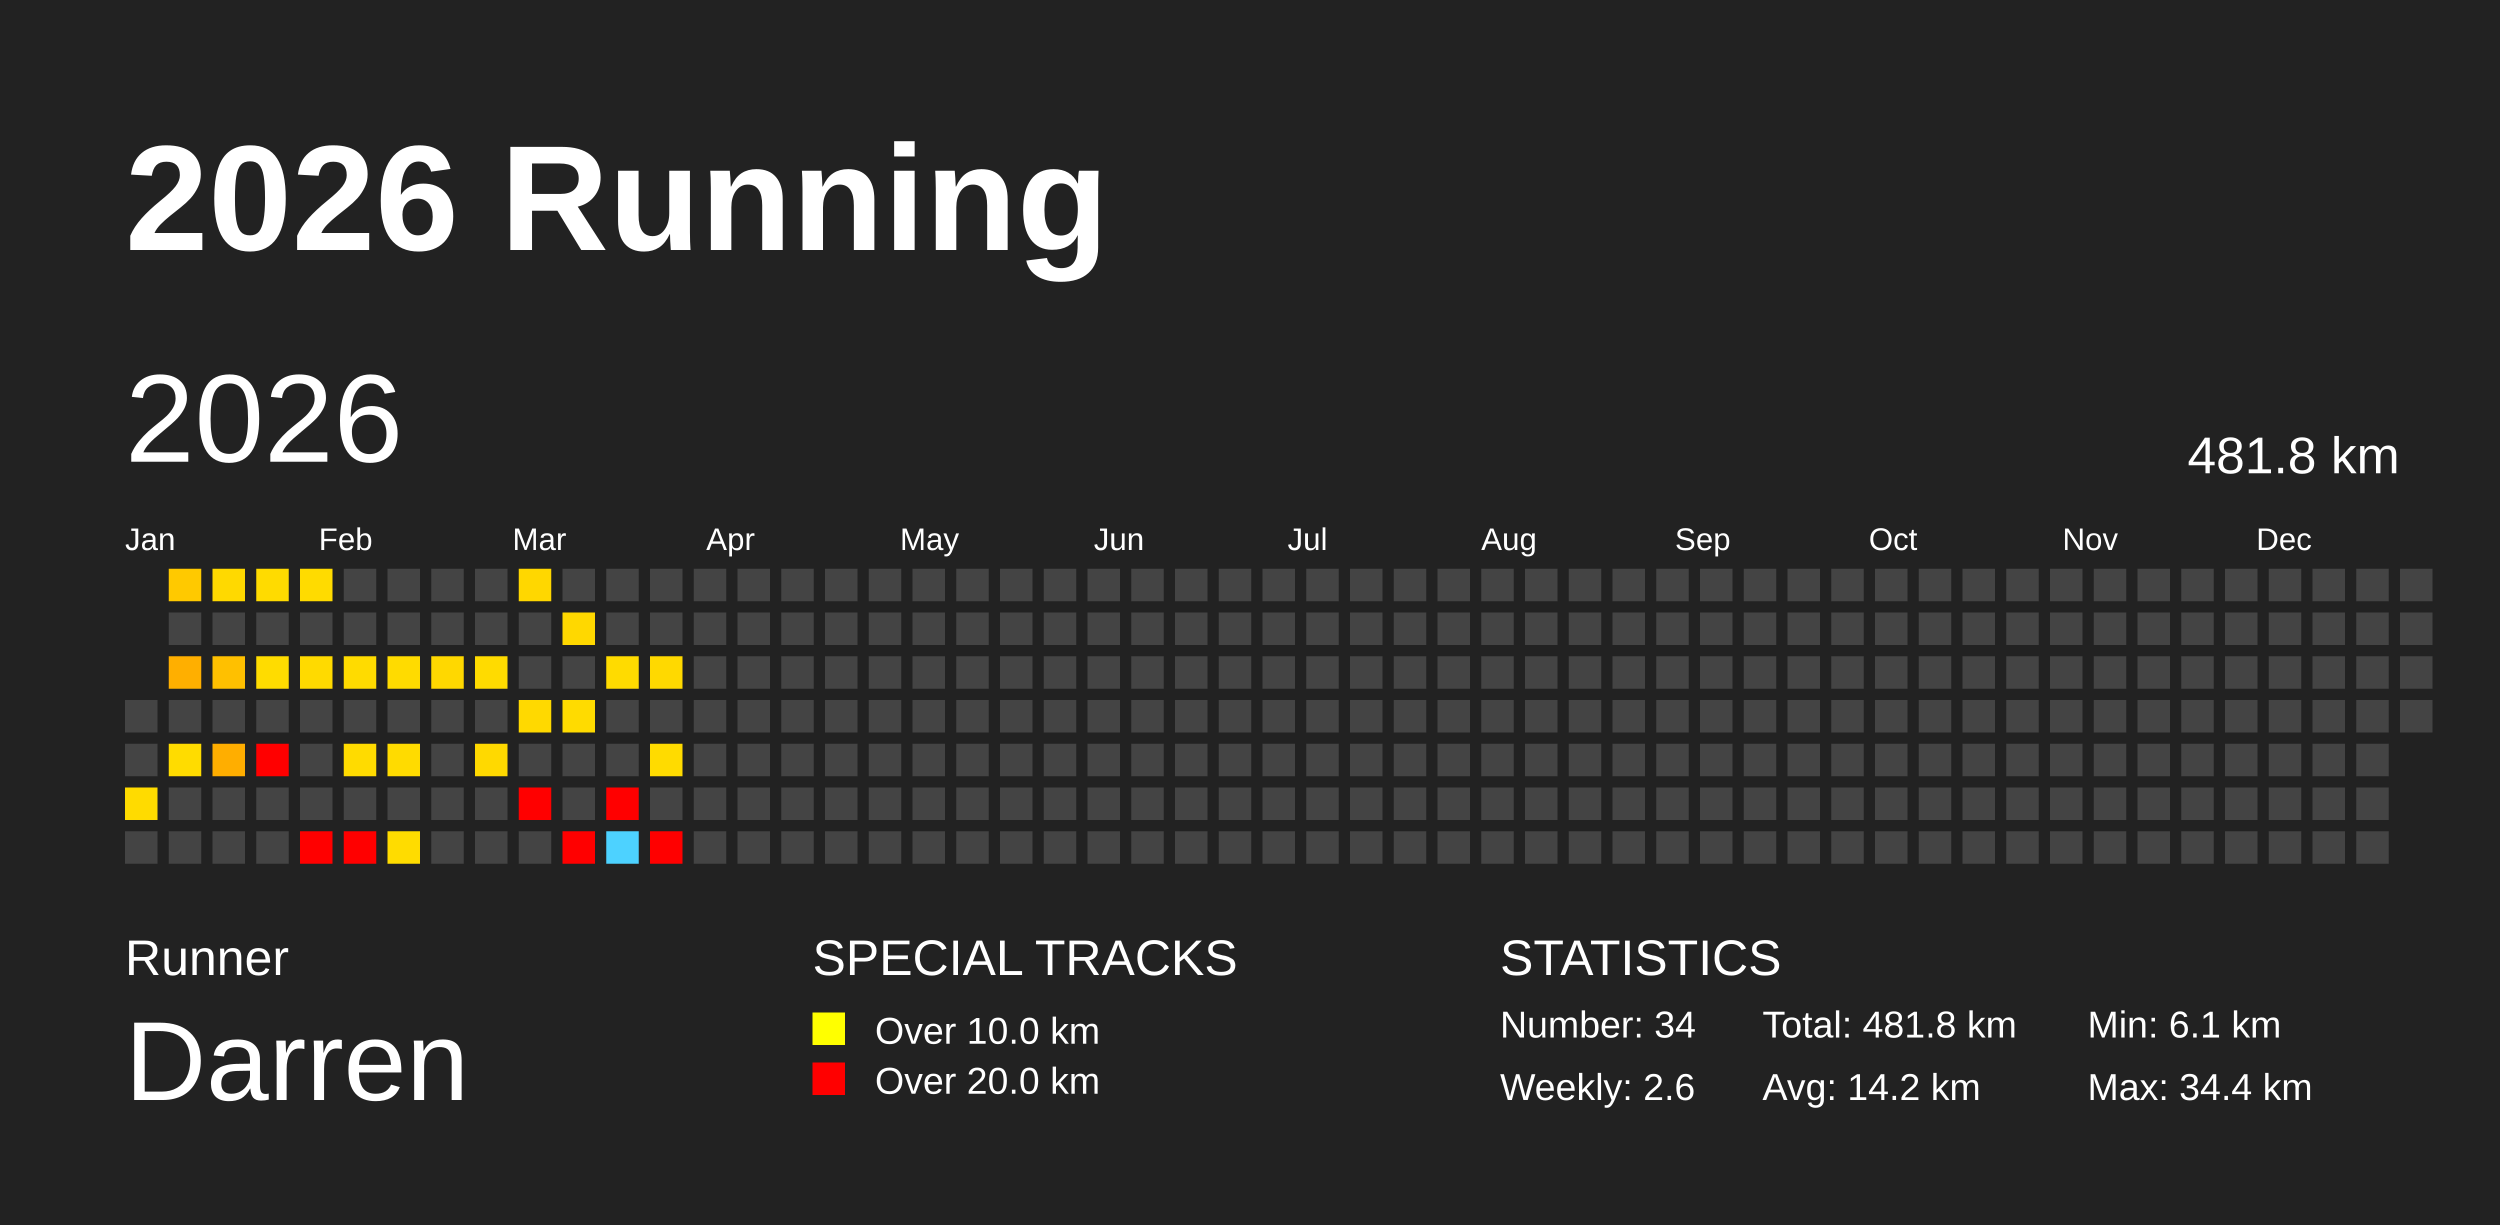
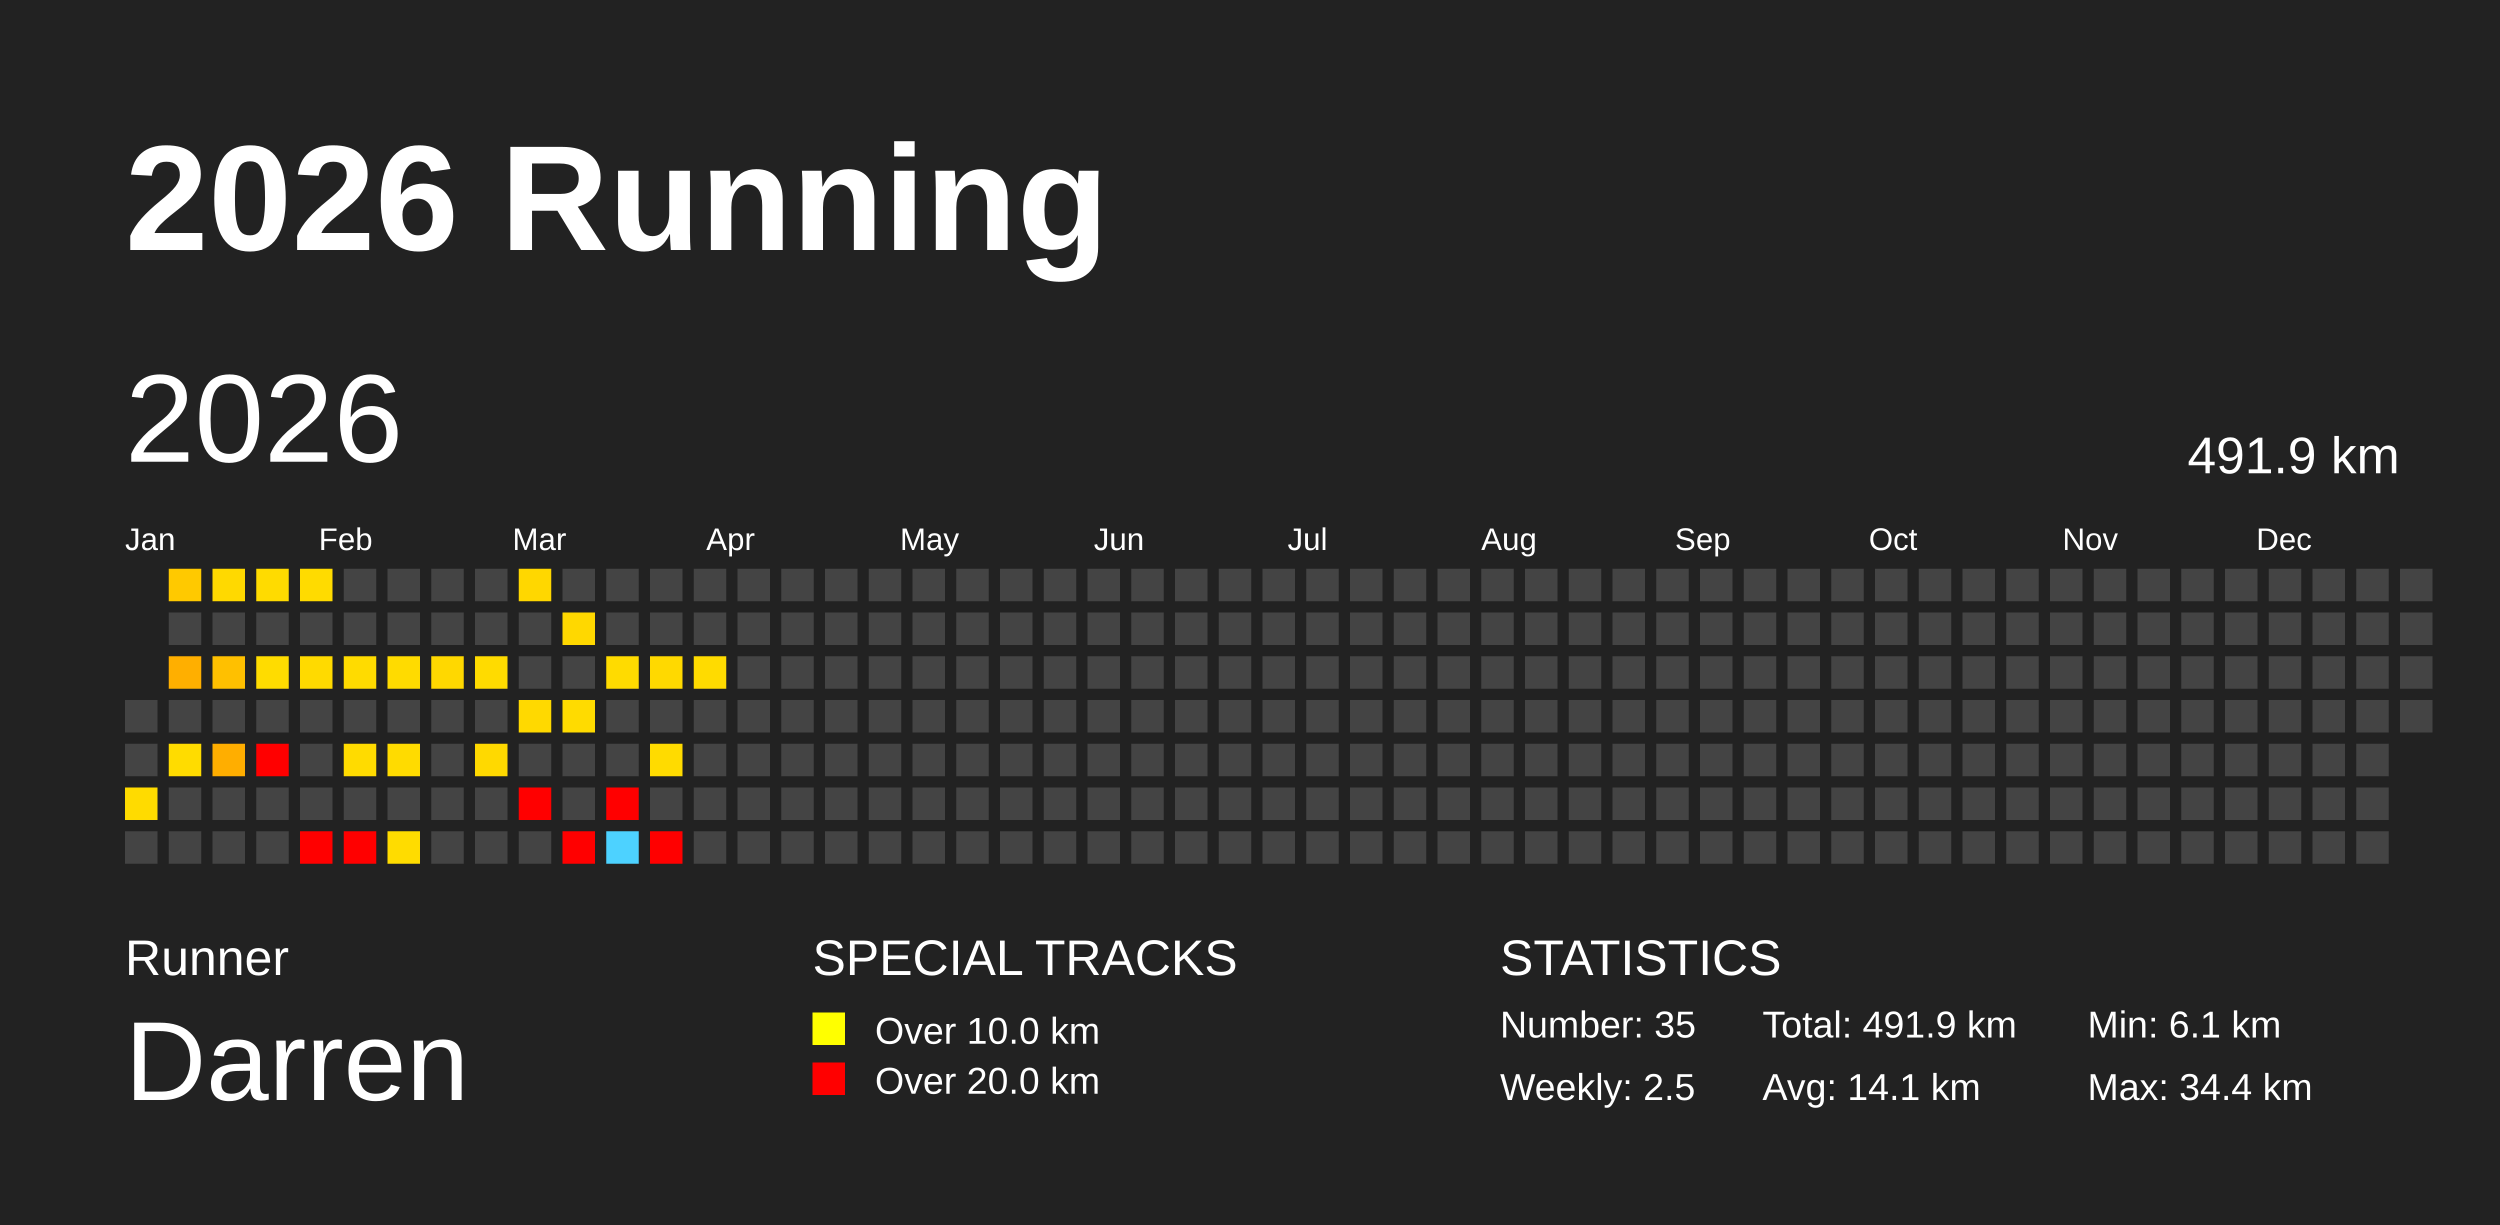
<svg xmlns="http://www.w3.org/2000/svg" baseProfile="full" height="98mm" version="1.1" viewBox="0,0,200,98" width="200mm">
  <defs />
  <rect fill="#222222" height="98" width="200" x="0" y="0" />
  <text fill="#FFFFFF" style="font-size:12px; font-family:Arial; font-weight:bold;" x="10" y="20">2026 Running</text>
  <text fill="#FFFFFF" style="font-size:4px; font-family:Arial" x="10" y="78">Runner</text>
  <text fill="#FFFFFF" style="font-size:9px; font-family:Arial" x="10" y="88">Darren</text>
  <text fill="#FFFFFF" style="font-size:4px; font-family:Arial" x="65" y="78">SPECIAL TRACKS</text>
  <rect fill="yellow" height="2.6" width="2.6" x="65" y="81" />
  <text fill="#FFFFFF" style="font-size:3px; font-family:Arial" x="70" y="83.5">Over 10.0 km</text>
  <rect fill="red" height="2.6" width="2.6" x="65" y="85" />
  <text fill="#FFFFFF" style="font-size:3px; font-family:Arial" x="70" y="87.5">Over 20.0 km</text>
  <text fill="#FFFFFF" style="font-size:4px; font-family:Arial" x="120" y="78">STATISTICS</text>
-   <text fill="#FFFFFF" style="font-size:3px; font-family:Arial" x="120" y="83">Number: 34</text>
-   <text fill="#FFFFFF" style="font-size:3px; font-family:Arial" x="120" y="88">Weekly: 2.6</text>
-   <text fill="#FFFFFF" style="font-size:3px; font-family:Arial" x="141" y="83">Total: 481.8 km</text>
-   <text fill="#FFFFFF" style="font-size:3px; font-family:Arial" x="141" y="88">Avg: 14.2 km</text>
+   <text fill="#FFFFFF" style="font-size:3px; font-family:Arial" x="120" y="83">Number: 35</text>
+   <text fill="#FFFFFF" style="font-size:3px; font-family:Arial" x="120" y="88">Weekly: 2.5</text>
+   <text fill="#FFFFFF" style="font-size:3px; font-family:Arial" x="141" y="83">Total: 491.9 km</text>
+   <text fill="#FFFFFF" style="font-size:3px; font-family:Arial" x="141" y="88">Avg: 14.1 km</text>
  <text fill="#FFFFFF" style="font-size:3px; font-family:Arial" x="167" y="83">Min: 6.1 km</text>
  <text fill="#FFFFFF" style="font-size:3px; font-family:Arial" x="167" y="88">Max: 34.4 km</text>
  <text dominant-baseline="hanging" fill="#FFFFFF" style="font-size:10.0px; font-family:Arial;" x="10" y="30">2026</text>
-   <text dominant-baseline="hanging" fill="#FFFFFF" style="font-size:4.125px; font-family:Arial;" x="175" y="35">481.8 km</text>
+   <text dominant-baseline="hanging" fill="#FFFFFF" style="font-size:4.125px; font-family:Arial;" x="175" y="35">491.9 km</text>
  <text fill="#FFFFFF" style="font-size:2.5px; font-family:Arial" x="10.0" y="44">Jan</text>
  <text fill="#FFFFFF" style="font-size:2.5px; font-family:Arial" x="25.5" y="44">Feb</text>
  <text fill="#FFFFFF" style="font-size:2.5px; font-family:Arial" x="41.0" y="44">Mar</text>
  <text fill="#FFFFFF" style="font-size:2.5px; font-family:Arial" x="56.5" y="44">Apr</text>
  <text fill="#FFFFFF" style="font-size:2.5px; font-family:Arial" x="72.0" y="44">May</text>
  <text fill="#FFFFFF" style="font-size:2.5px; font-family:Arial" x="87.5" y="44">Jun</text>
  <text fill="#FFFFFF" style="font-size:2.5px; font-family:Arial" x="103.0" y="44">Jul</text>
  <text fill="#FFFFFF" style="font-size:2.5px; font-family:Arial" x="118.5" y="44">Aug</text>
  <text fill="#FFFFFF" style="font-size:2.5px; font-family:Arial" x="134.0" y="44">Sep</text>
  <text fill="#FFFFFF" style="font-size:2.5px; font-family:Arial" x="149.5" y="44">Oct</text>
  <text fill="#FFFFFF" style="font-size:2.5px; font-family:Arial" x="165.0" y="44">Nov</text>
  <text fill="#FFFFFF" style="font-size:2.5px; font-family:Arial" x="180.5" y="44">Dec</text>
  <rect fill="#444444" height="2.6" width="2.6" x="10.0" y="56.0" />
  <rect fill="#444444" height="2.6" width="2.6" x="10.0" y="59.5" />
  <rect fill="#ffdb00" height="2.6" width="2.6" x="10.0" y="63.0" />
  <rect fill="#444444" height="2.6" width="2.6" x="10.0" y="66.5" />
  <rect fill="#ffc900" height="2.6" width="2.6" x="13.5" y="45.5" />
  <rect fill="#444444" height="2.6" width="2.6" x="13.5" y="49.0" />
  <rect fill="#ffaf00" height="2.6" width="2.6" x="13.5" y="52.5" />
  <rect fill="#444444" height="2.6" width="2.6" x="13.5" y="56.0" />
  <rect fill="#ffdc00" height="2.6" width="2.6" x="13.5" y="59.5" />
  <rect fill="#444444" height="2.6" width="2.6" x="13.5" y="63.0" />
  <rect fill="#444444" height="2.6" width="2.6" x="13.5" y="66.5" />
  <rect fill="#ffd900" height="2.6" width="2.6" x="17.0" y="45.5" />
  <rect fill="#444444" height="2.6" width="2.6" x="17.0" y="49.0" />
  <rect fill="#ffc000" height="2.6" width="2.6" x="17.0" y="52.5" />
  <rect fill="#444444" height="2.6" width="2.6" x="17.0" y="56.0" />
  <rect fill="#ffae00" height="2.6" width="2.6" x="17.0" y="59.5" />
  <rect fill="#444444" height="2.6" width="2.6" x="17.0" y="63.0" />
  <rect fill="#444444" height="2.6" width="2.6" x="17.0" y="66.5" />
  <rect fill="#ffdb00" height="2.6" width="2.6" x="20.5" y="45.5" />
  <rect fill="#444444" height="2.6" width="2.6" x="20.5" y="49.0" />
  <rect fill="#ffdc00" height="2.6" width="2.6" x="20.5" y="52.5" />
  <rect fill="#444444" height="2.6" width="2.6" x="20.5" y="56.0" />
  <rect fill="red" height="2.6" width="2.6" x="20.5" y="59.5" />
  <rect fill="#444444" height="2.6" width="2.6" x="20.5" y="63.0" />
  <rect fill="#444444" height="2.6" width="2.6" x="20.5" y="66.5" />
  <rect fill="#ffdb00" height="2.6" width="2.6" x="24.0" y="45.5" />
  <rect fill="#444444" height="2.6" width="2.6" x="24.0" y="49.0" />
  <rect fill="#ffda00" height="2.6" width="2.6" x="24.0" y="52.5" />
  <rect fill="#444444" height="2.6" width="2.6" x="24.0" y="56.0" />
  <rect fill="#444444" height="2.6" width="2.6" x="24.0" y="59.5" />
  <rect fill="#444444" height="2.6" width="2.6" x="24.0" y="63.0" />
  <rect fill="red" height="2.6" width="2.6" x="24.0" y="66.5" />
  <rect fill="#444444" height="2.6" width="2.6" x="27.5" y="45.5" />
  <rect fill="#444444" height="2.6" width="2.6" x="27.5" y="49.0" />
  <rect fill="#ffdb00" height="2.6" width="2.6" x="27.5" y="52.5" />
  <rect fill="#444444" height="2.6" width="2.6" x="27.5" y="56.0" />
  <rect fill="#ffdb00" height="2.6" width="2.6" x="27.5" y="59.5" />
  <rect fill="#444444" height="2.6" width="2.6" x="27.5" y="63.0" />
  <rect fill="red" height="2.6" width="2.6" x="27.5" y="66.5" />
  <rect fill="#444444" height="2.6" width="2.6" x="31.0" y="45.5" />
  <rect fill="#444444" height="2.6" width="2.6" x="31.0" y="49.0" />
  <rect fill="#ffdb00" height="2.6" width="2.6" x="31.0" y="52.5" />
  <rect fill="#444444" height="2.6" width="2.6" x="31.0" y="56.0" />
  <rect fill="#ffdb00" height="2.6" width="2.6" x="31.0" y="59.5" />
  <rect fill="#444444" height="2.6" width="2.6" x="31.0" y="63.0" />
  <rect fill="#ffdc00" height="2.6" width="2.6" x="31.0" y="66.5" />
  <rect fill="#444444" height="2.6" width="2.6" x="34.5" y="45.5" />
  <rect fill="#444444" height="2.6" width="2.6" x="34.5" y="49.0" />
  <rect fill="#ffd800" height="2.6" width="2.6" x="34.5" y="52.5" />
  <rect fill="#444444" height="2.6" width="2.6" x="34.5" y="56.0" />
  <rect fill="#444444" height="2.6" width="2.6" x="34.5" y="59.5" />
  <rect fill="#444444" height="2.6" width="2.6" x="34.5" y="63.0" />
  <rect fill="#444444" height="2.6" width="2.6" x="34.5" y="66.5" />
  <rect fill="#444444" height="2.6" width="2.6" x="38.0" y="45.5" />
  <rect fill="#444444" height="2.6" width="2.6" x="38.0" y="49.0" />
  <rect fill="#ffdb00" height="2.6" width="2.6" x="38.0" y="52.5" />
  <rect fill="#444444" height="2.6" width="2.6" x="38.0" y="56.0" />
  <rect fill="#ffd900" height="2.6" width="2.6" x="38.0" y="59.5" />
  <rect fill="#444444" height="2.6" width="2.6" x="38.0" y="63.0" />
  <rect fill="#444444" height="2.6" width="2.6" x="38.0" y="66.5" />
  <rect fill="#ffd700" height="2.6" width="2.6" x="41.5" y="45.5" />
  <rect fill="#444444" height="2.6" width="2.6" x="41.5" y="49.0" />
  <rect fill="#444444" height="2.6" width="2.6" x="41.5" y="52.5" />
  <rect fill="#ffd900" height="2.6" width="2.6" x="41.5" y="56.0" />
  <rect fill="#444444" height="2.6" width="2.6" x="41.5" y="59.5" />
  <rect fill="red" height="2.6" width="2.6" x="41.5" y="63.0" />
  <rect fill="#444444" height="2.6" width="2.6" x="41.5" y="66.5" />
  <rect fill="#444444" height="2.6" width="2.6" x="45.0" y="45.5" />
  <rect fill="#ffd800" height="2.6" width="2.6" x="45.0" y="49.0" />
  <rect fill="#444444" height="2.6" width="2.6" x="45.0" y="52.5" />
  <rect fill="#ffdb00" height="2.6" width="2.6" x="45.0" y="56.0" />
  <rect fill="#444444" height="2.6" width="2.6" x="45.0" y="59.5" />
  <rect fill="#444444" height="2.6" width="2.6" x="45.0" y="63.0" />
  <rect fill="red" height="2.6" width="2.6" x="45.0" y="66.5" />
  <rect fill="#444444" height="2.6" width="2.6" x="48.5" y="45.5" />
  <rect fill="#444444" height="2.6" width="2.6" x="48.5" y="49.0" />
  <rect fill="#ffdb00" height="2.6" width="2.6" x="48.5" y="52.5" />
  <rect fill="#444444" height="2.6" width="2.6" x="48.5" y="56.0" />
  <rect fill="#444444" height="2.6" width="2.6" x="48.5" y="59.5" />
  <rect fill="red" height="2.6" width="2.6" x="48.5" y="63.0" />
  <rect fill="#4dd2ff" height="2.6" width="2.6" x="48.5" y="66.5" />
  <rect fill="#444444" height="2.6" width="2.6" x="52.0" y="45.5" />
  <rect fill="#444444" height="2.6" width="2.6" x="52.0" y="49.0" />
  <rect fill="#ffd900" height="2.6" width="2.6" x="52.0" y="52.5" />
  <rect fill="#444444" height="2.6" width="2.6" x="52.0" y="56.0" />
  <rect fill="#ffdb00" height="2.6" width="2.6" x="52.0" y="59.5" />
  <rect fill="#444444" height="2.6" width="2.6" x="52.0" y="63.0" />
  <rect fill="red" height="2.6" width="2.6" x="52.0" y="66.5" />
  <rect fill="#444444" height="2.6" width="2.6" x="55.5" y="45.5" />
  <rect fill="#444444" height="2.6" width="2.6" x="55.5" y="49.0" />
-   <rect fill="#444444" height="2.6" width="2.6" x="55.5" y="52.5" />
+   <rect fill="#ffdb00" height="2.6" width="2.6" x="55.5" y="52.5" />
  <rect fill="#444444" height="2.6" width="2.6" x="55.5" y="56.0" />
  <rect fill="#444444" height="2.6" width="2.6" x="55.5" y="59.5" />
  <rect fill="#444444" height="2.6" width="2.6" x="55.5" y="63.0" />
  <rect fill="#444444" height="2.6" width="2.6" x="55.5" y="66.5" />
  <rect fill="#444444" height="2.6" width="2.6" x="59.0" y="45.5" />
  <rect fill="#444444" height="2.6" width="2.6" x="59.0" y="49.0" />
  <rect fill="#444444" height="2.6" width="2.6" x="59.0" y="52.5" />
  <rect fill="#444444" height="2.6" width="2.6" x="59.0" y="56.0" />
  <rect fill="#444444" height="2.6" width="2.6" x="59.0" y="59.5" />
  <rect fill="#444444" height="2.6" width="2.6" x="59.0" y="63.0" />
  <rect fill="#444444" height="2.6" width="2.6" x="59.0" y="66.5" />
  <rect fill="#444444" height="2.6" width="2.6" x="62.5" y="45.5" />
  <rect fill="#444444" height="2.6" width="2.6" x="62.5" y="49.0" />
  <rect fill="#444444" height="2.6" width="2.6" x="62.5" y="52.5" />
  <rect fill="#444444" height="2.6" width="2.6" x="62.5" y="56.0" />
  <rect fill="#444444" height="2.6" width="2.6" x="62.5" y="59.5" />
  <rect fill="#444444" height="2.6" width="2.6" x="62.5" y="63.0" />
  <rect fill="#444444" height="2.6" width="2.6" x="62.5" y="66.5" />
  <rect fill="#444444" height="2.6" width="2.6" x="66.0" y="45.5" />
  <rect fill="#444444" height="2.6" width="2.6" x="66.0" y="49.0" />
  <rect fill="#444444" height="2.6" width="2.6" x="66.0" y="52.5" />
  <rect fill="#444444" height="2.6" width="2.6" x="66.0" y="56.0" />
  <rect fill="#444444" height="2.6" width="2.6" x="66.0" y="59.5" />
  <rect fill="#444444" height="2.6" width="2.6" x="66.0" y="63.0" />
  <rect fill="#444444" height="2.6" width="2.6" x="66.0" y="66.5" />
  <rect fill="#444444" height="2.6" width="2.6" x="69.5" y="45.5" />
  <rect fill="#444444" height="2.6" width="2.6" x="69.5" y="49.0" />
  <rect fill="#444444" height="2.6" width="2.6" x="69.5" y="52.5" />
  <rect fill="#444444" height="2.6" width="2.6" x="69.5" y="56.0" />
  <rect fill="#444444" height="2.6" width="2.6" x="69.5" y="59.5" />
  <rect fill="#444444" height="2.6" width="2.6" x="69.5" y="63.0" />
  <rect fill="#444444" height="2.6" width="2.6" x="69.5" y="66.5" />
  <rect fill="#444444" height="2.6" width="2.6" x="73.0" y="45.5" />
  <rect fill="#444444" height="2.6" width="2.6" x="73.0" y="49.0" />
  <rect fill="#444444" height="2.6" width="2.6" x="73.0" y="52.5" />
  <rect fill="#444444" height="2.6" width="2.6" x="73.0" y="56.0" />
  <rect fill="#444444" height="2.6" width="2.6" x="73.0" y="59.5" />
  <rect fill="#444444" height="2.6" width="2.6" x="73.0" y="63.0" />
  <rect fill="#444444" height="2.6" width="2.6" x="73.0" y="66.5" />
  <rect fill="#444444" height="2.6" width="2.6" x="76.5" y="45.5" />
  <rect fill="#444444" height="2.6" width="2.6" x="76.5" y="49.0" />
  <rect fill="#444444" height="2.6" width="2.6" x="76.5" y="52.5" />
  <rect fill="#444444" height="2.6" width="2.6" x="76.5" y="56.0" />
  <rect fill="#444444" height="2.6" width="2.6" x="76.5" y="59.5" />
  <rect fill="#444444" height="2.6" width="2.6" x="76.5" y="63.0" />
  <rect fill="#444444" height="2.6" width="2.6" x="76.5" y="66.5" />
  <rect fill="#444444" height="2.6" width="2.6" x="80.0" y="45.5" />
  <rect fill="#444444" height="2.6" width="2.6" x="80.0" y="49.0" />
  <rect fill="#444444" height="2.6" width="2.6" x="80.0" y="52.5" />
  <rect fill="#444444" height="2.6" width="2.6" x="80.0" y="56.0" />
  <rect fill="#444444" height="2.6" width="2.6" x="80.0" y="59.5" />
  <rect fill="#444444" height="2.6" width="2.6" x="80.0" y="63.0" />
  <rect fill="#444444" height="2.6" width="2.6" x="80.0" y="66.5" />
  <rect fill="#444444" height="2.6" width="2.6" x="83.5" y="45.5" />
  <rect fill="#444444" height="2.6" width="2.6" x="83.5" y="49.0" />
  <rect fill="#444444" height="2.6" width="2.6" x="83.5" y="52.5" />
  <rect fill="#444444" height="2.6" width="2.6" x="83.5" y="56.0" />
  <rect fill="#444444" height="2.6" width="2.6" x="83.5" y="59.5" />
  <rect fill="#444444" height="2.6" width="2.6" x="83.5" y="63.0" />
  <rect fill="#444444" height="2.6" width="2.6" x="83.5" y="66.5" />
  <rect fill="#444444" height="2.6" width="2.6" x="87.0" y="45.5" />
  <rect fill="#444444" height="2.6" width="2.6" x="87.0" y="49.0" />
  <rect fill="#444444" height="2.6" width="2.6" x="87.0" y="52.5" />
  <rect fill="#444444" height="2.6" width="2.6" x="87.0" y="56.0" />
  <rect fill="#444444" height="2.6" width="2.6" x="87.0" y="59.5" />
  <rect fill="#444444" height="2.6" width="2.6" x="87.0" y="63.0" />
  <rect fill="#444444" height="2.6" width="2.6" x="87.0" y="66.5" />
  <rect fill="#444444" height="2.6" width="2.6" x="90.5" y="45.5" />
  <rect fill="#444444" height="2.6" width="2.6" x="90.5" y="49.0" />
  <rect fill="#444444" height="2.6" width="2.6" x="90.5" y="52.5" />
  <rect fill="#444444" height="2.6" width="2.6" x="90.5" y="56.0" />
  <rect fill="#444444" height="2.6" width="2.6" x="90.5" y="59.5" />
  <rect fill="#444444" height="2.6" width="2.6" x="90.5" y="63.0" />
  <rect fill="#444444" height="2.6" width="2.6" x="90.5" y="66.5" />
  <rect fill="#444444" height="2.6" width="2.6" x="94.0" y="45.5" />
  <rect fill="#444444" height="2.6" width="2.6" x="94.0" y="49.0" />
  <rect fill="#444444" height="2.6" width="2.6" x="94.0" y="52.5" />
  <rect fill="#444444" height="2.6" width="2.6" x="94.0" y="56.0" />
  <rect fill="#444444" height="2.6" width="2.6" x="94.0" y="59.5" />
  <rect fill="#444444" height="2.6" width="2.6" x="94.0" y="63.0" />
  <rect fill="#444444" height="2.6" width="2.6" x="94.0" y="66.5" />
  <rect fill="#444444" height="2.6" width="2.6" x="97.5" y="45.5" />
  <rect fill="#444444" height="2.6" width="2.6" x="97.5" y="49.0" />
  <rect fill="#444444" height="2.6" width="2.6" x="97.5" y="52.5" />
  <rect fill="#444444" height="2.6" width="2.6" x="97.5" y="56.0" />
  <rect fill="#444444" height="2.6" width="2.6" x="97.5" y="59.5" />
  <rect fill="#444444" height="2.6" width="2.6" x="97.5" y="63.0" />
  <rect fill="#444444" height="2.6" width="2.6" x="97.5" y="66.5" />
  <rect fill="#444444" height="2.6" width="2.6" x="101.0" y="45.5" />
  <rect fill="#444444" height="2.6" width="2.6" x="101.0" y="49.0" />
  <rect fill="#444444" height="2.6" width="2.6" x="101.0" y="52.5" />
  <rect fill="#444444" height="2.6" width="2.6" x="101.0" y="56.0" />
  <rect fill="#444444" height="2.6" width="2.6" x="101.0" y="59.5" />
  <rect fill="#444444" height="2.6" width="2.6" x="101.0" y="63.0" />
  <rect fill="#444444" height="2.6" width="2.6" x="101.0" y="66.5" />
  <rect fill="#444444" height="2.6" width="2.6" x="104.5" y="45.5" />
  <rect fill="#444444" height="2.6" width="2.6" x="104.5" y="49.0" />
  <rect fill="#444444" height="2.6" width="2.6" x="104.5" y="52.5" />
  <rect fill="#444444" height="2.6" width="2.6" x="104.5" y="56.0" />
  <rect fill="#444444" height="2.6" width="2.6" x="104.5" y="59.5" />
  <rect fill="#444444" height="2.6" width="2.6" x="104.5" y="63.0" />
  <rect fill="#444444" height="2.6" width="2.6" x="104.5" y="66.5" />
  <rect fill="#444444" height="2.6" width="2.6" x="108.0" y="45.5" />
  <rect fill="#444444" height="2.6" width="2.6" x="108.0" y="49.0" />
  <rect fill="#444444" height="2.6" width="2.6" x="108.0" y="52.5" />
  <rect fill="#444444" height="2.6" width="2.6" x="108.0" y="56.0" />
  <rect fill="#444444" height="2.6" width="2.6" x="108.0" y="59.5" />
  <rect fill="#444444" height="2.6" width="2.6" x="108.0" y="63.0" />
  <rect fill="#444444" height="2.6" width="2.6" x="108.0" y="66.5" />
  <rect fill="#444444" height="2.6" width="2.6" x="111.5" y="45.5" />
  <rect fill="#444444" height="2.6" width="2.6" x="111.5" y="49.0" />
  <rect fill="#444444" height="2.6" width="2.6" x="111.5" y="52.5" />
  <rect fill="#444444" height="2.6" width="2.6" x="111.5" y="56.0" />
  <rect fill="#444444" height="2.6" width="2.6" x="111.5" y="59.5" />
  <rect fill="#444444" height="2.6" width="2.6" x="111.5" y="63.0" />
  <rect fill="#444444" height="2.6" width="2.6" x="111.5" y="66.5" />
  <rect fill="#444444" height="2.6" width="2.6" x="115.0" y="45.5" />
  <rect fill="#444444" height="2.6" width="2.6" x="115.0" y="49.0" />
  <rect fill="#444444" height="2.6" width="2.6" x="115.0" y="52.5" />
  <rect fill="#444444" height="2.6" width="2.6" x="115.0" y="56.0" />
  <rect fill="#444444" height="2.6" width="2.6" x="115.0" y="59.5" />
  <rect fill="#444444" height="2.6" width="2.6" x="115.0" y="63.0" />
  <rect fill="#444444" height="2.6" width="2.6" x="115.0" y="66.5" />
  <rect fill="#444444" height="2.6" width="2.6" x="118.5" y="45.5" />
  <rect fill="#444444" height="2.6" width="2.6" x="118.5" y="49.0" />
  <rect fill="#444444" height="2.6" width="2.6" x="118.5" y="52.5" />
  <rect fill="#444444" height="2.6" width="2.6" x="118.5" y="56.0" />
  <rect fill="#444444" height="2.6" width="2.6" x="118.5" y="59.5" />
  <rect fill="#444444" height="2.6" width="2.6" x="118.5" y="63.0" />
  <rect fill="#444444" height="2.6" width="2.6" x="118.5" y="66.5" />
  <rect fill="#444444" height="2.6" width="2.6" x="122.0" y="45.5" />
  <rect fill="#444444" height="2.6" width="2.6" x="122.0" y="49.0" />
  <rect fill="#444444" height="2.6" width="2.6" x="122.0" y="52.5" />
  <rect fill="#444444" height="2.6" width="2.6" x="122.0" y="56.0" />
  <rect fill="#444444" height="2.6" width="2.6" x="122.0" y="59.5" />
  <rect fill="#444444" height="2.6" width="2.6" x="122.0" y="63.0" />
  <rect fill="#444444" height="2.6" width="2.6" x="122.0" y="66.5" />
  <rect fill="#444444" height="2.6" width="2.6" x="125.5" y="45.5" />
  <rect fill="#444444" height="2.6" width="2.6" x="125.5" y="49.0" />
  <rect fill="#444444" height="2.6" width="2.6" x="125.5" y="52.5" />
  <rect fill="#444444" height="2.6" width="2.6" x="125.5" y="56.0" />
  <rect fill="#444444" height="2.6" width="2.6" x="125.5" y="59.5" />
  <rect fill="#444444" height="2.6" width="2.6" x="125.5" y="63.0" />
  <rect fill="#444444" height="2.6" width="2.6" x="125.5" y="66.5" />
  <rect fill="#444444" height="2.6" width="2.6" x="129.0" y="45.5" />
  <rect fill="#444444" height="2.6" width="2.6" x="129.0" y="49.0" />
  <rect fill="#444444" height="2.6" width="2.6" x="129.0" y="52.5" />
  <rect fill="#444444" height="2.6" width="2.6" x="129.0" y="56.0" />
  <rect fill="#444444" height="2.6" width="2.6" x="129.0" y="59.5" />
  <rect fill="#444444" height="2.6" width="2.6" x="129.0" y="63.0" />
  <rect fill="#444444" height="2.6" width="2.6" x="129.0" y="66.5" />
  <rect fill="#444444" height="2.6" width="2.6" x="132.5" y="45.5" />
  <rect fill="#444444" height="2.6" width="2.6" x="132.5" y="49.0" />
  <rect fill="#444444" height="2.6" width="2.6" x="132.5" y="52.5" />
  <rect fill="#444444" height="2.6" width="2.6" x="132.5" y="56.0" />
  <rect fill="#444444" height="2.6" width="2.6" x="132.5" y="59.5" />
  <rect fill="#444444" height="2.6" width="2.6" x="132.5" y="63.0" />
  <rect fill="#444444" height="2.6" width="2.6" x="132.5" y="66.5" />
  <rect fill="#444444" height="2.6" width="2.6" x="136.0" y="45.5" />
  <rect fill="#444444" height="2.6" width="2.6" x="136.0" y="49.0" />
  <rect fill="#444444" height="2.6" width="2.6" x="136.0" y="52.5" />
  <rect fill="#444444" height="2.6" width="2.6" x="136.0" y="56.0" />
  <rect fill="#444444" height="2.6" width="2.6" x="136.0" y="59.5" />
  <rect fill="#444444" height="2.6" width="2.6" x="136.0" y="63.0" />
  <rect fill="#444444" height="2.6" width="2.6" x="136.0" y="66.5" />
  <rect fill="#444444" height="2.6" width="2.6" x="139.5" y="45.5" />
  <rect fill="#444444" height="2.6" width="2.6" x="139.5" y="49.0" />
  <rect fill="#444444" height="2.6" width="2.6" x="139.5" y="52.5" />
  <rect fill="#444444" height="2.6" width="2.6" x="139.5" y="56.0" />
  <rect fill="#444444" height="2.6" width="2.6" x="139.5" y="59.5" />
  <rect fill="#444444" height="2.6" width="2.6" x="139.5" y="63.0" />
  <rect fill="#444444" height="2.6" width="2.6" x="139.5" y="66.5" />
  <rect fill="#444444" height="2.6" width="2.6" x="143.0" y="45.5" />
  <rect fill="#444444" height="2.6" width="2.6" x="143.0" y="49.0" />
  <rect fill="#444444" height="2.6" width="2.6" x="143.0" y="52.5" />
  <rect fill="#444444" height="2.6" width="2.6" x="143.0" y="56.0" />
  <rect fill="#444444" height="2.6" width="2.6" x="143.0" y="59.5" />
  <rect fill="#444444" height="2.6" width="2.6" x="143.0" y="63.0" />
  <rect fill="#444444" height="2.6" width="2.6" x="143.0" y="66.5" />
  <rect fill="#444444" height="2.6" width="2.6" x="146.5" y="45.5" />
  <rect fill="#444444" height="2.6" width="2.6" x="146.5" y="49.0" />
  <rect fill="#444444" height="2.6" width="2.6" x="146.5" y="52.5" />
  <rect fill="#444444" height="2.6" width="2.6" x="146.5" y="56.0" />
  <rect fill="#444444" height="2.6" width="2.6" x="146.5" y="59.5" />
  <rect fill="#444444" height="2.6" width="2.6" x="146.5" y="63.0" />
  <rect fill="#444444" height="2.6" width="2.6" x="146.5" y="66.5" />
  <rect fill="#444444" height="2.6" width="2.6" x="150.0" y="45.5" />
  <rect fill="#444444" height="2.6" width="2.6" x="150.0" y="49.0" />
  <rect fill="#444444" height="2.6" width="2.6" x="150.0" y="52.5" />
  <rect fill="#444444" height="2.6" width="2.6" x="150.0" y="56.0" />
  <rect fill="#444444" height="2.6" width="2.6" x="150.0" y="59.5" />
  <rect fill="#444444" height="2.6" width="2.6" x="150.0" y="63.0" />
  <rect fill="#444444" height="2.6" width="2.6" x="150.0" y="66.5" />
  <rect fill="#444444" height="2.6" width="2.6" x="153.5" y="45.5" />
  <rect fill="#444444" height="2.6" width="2.6" x="153.5" y="49.0" />
  <rect fill="#444444" height="2.6" width="2.6" x="153.5" y="52.5" />
  <rect fill="#444444" height="2.6" width="2.6" x="153.5" y="56.0" />
  <rect fill="#444444" height="2.6" width="2.6" x="153.5" y="59.5" />
  <rect fill="#444444" height="2.6" width="2.6" x="153.5" y="63.0" />
  <rect fill="#444444" height="2.6" width="2.6" x="153.5" y="66.5" />
  <rect fill="#444444" height="2.6" width="2.6" x="157.0" y="45.5" />
  <rect fill="#444444" height="2.6" width="2.6" x="157.0" y="49.0" />
  <rect fill="#444444" height="2.6" width="2.6" x="157.0" y="52.5" />
  <rect fill="#444444" height="2.6" width="2.6" x="157.0" y="56.0" />
  <rect fill="#444444" height="2.6" width="2.6" x="157.0" y="59.5" />
  <rect fill="#444444" height="2.6" width="2.6" x="157.0" y="63.0" />
  <rect fill="#444444" height="2.6" width="2.6" x="157.0" y="66.5" />
  <rect fill="#444444" height="2.6" width="2.6" x="160.5" y="45.5" />
  <rect fill="#444444" height="2.6" width="2.6" x="160.5" y="49.0" />
  <rect fill="#444444" height="2.6" width="2.6" x="160.5" y="52.5" />
  <rect fill="#444444" height="2.6" width="2.6" x="160.5" y="56.0" />
  <rect fill="#444444" height="2.6" width="2.6" x="160.5" y="59.5" />
  <rect fill="#444444" height="2.6" width="2.6" x="160.5" y="63.0" />
  <rect fill="#444444" height="2.6" width="2.6" x="160.5" y="66.5" />
  <rect fill="#444444" height="2.6" width="2.6" x="164.0" y="45.5" />
  <rect fill="#444444" height="2.6" width="2.6" x="164.0" y="49.0" />
  <rect fill="#444444" height="2.6" width="2.6" x="164.0" y="52.5" />
  <rect fill="#444444" height="2.6" width="2.6" x="164.0" y="56.0" />
  <rect fill="#444444" height="2.6" width="2.6" x="164.0" y="59.5" />
  <rect fill="#444444" height="2.6" width="2.6" x="164.0" y="63.0" />
  <rect fill="#444444" height="2.6" width="2.6" x="164.0" y="66.5" />
  <rect fill="#444444" height="2.6" width="2.6" x="167.5" y="45.5" />
  <rect fill="#444444" height="2.6" width="2.6" x="167.5" y="49.0" />
  <rect fill="#444444" height="2.6" width="2.6" x="167.5" y="52.5" />
  <rect fill="#444444" height="2.6" width="2.6" x="167.5" y="56.0" />
  <rect fill="#444444" height="2.6" width="2.6" x="167.5" y="59.5" />
  <rect fill="#444444" height="2.6" width="2.6" x="167.5" y="63.0" />
  <rect fill="#444444" height="2.6" width="2.6" x="167.5" y="66.5" />
  <rect fill="#444444" height="2.6" width="2.6" x="171.0" y="45.5" />
  <rect fill="#444444" height="2.6" width="2.6" x="171.0" y="49.0" />
  <rect fill="#444444" height="2.6" width="2.6" x="171.0" y="52.5" />
  <rect fill="#444444" height="2.6" width="2.6" x="171.0" y="56.0" />
  <rect fill="#444444" height="2.6" width="2.6" x="171.0" y="59.5" />
  <rect fill="#444444" height="2.6" width="2.6" x="171.0" y="63.0" />
  <rect fill="#444444" height="2.6" width="2.6" x="171.0" y="66.5" />
  <rect fill="#444444" height="2.6" width="2.6" x="174.5" y="45.5" />
  <rect fill="#444444" height="2.6" width="2.6" x="174.5" y="49.0" />
  <rect fill="#444444" height="2.6" width="2.6" x="174.5" y="52.5" />
  <rect fill="#444444" height="2.6" width="2.6" x="174.5" y="56.0" />
  <rect fill="#444444" height="2.6" width="2.6" x="174.5" y="59.5" />
  <rect fill="#444444" height="2.6" width="2.6" x="174.5" y="63.0" />
  <rect fill="#444444" height="2.6" width="2.6" x="174.5" y="66.5" />
  <rect fill="#444444" height="2.6" width="2.6" x="178.0" y="45.5" />
  <rect fill="#444444" height="2.6" width="2.6" x="178.0" y="49.0" />
  <rect fill="#444444" height="2.6" width="2.6" x="178.0" y="52.5" />
  <rect fill="#444444" height="2.6" width="2.6" x="178.0" y="56.0" />
  <rect fill="#444444" height="2.6" width="2.6" x="178.0" y="59.5" />
  <rect fill="#444444" height="2.6" width="2.6" x="178.0" y="63.0" />
  <rect fill="#444444" height="2.6" width="2.6" x="178.0" y="66.5" />
  <rect fill="#444444" height="2.6" width="2.6" x="181.5" y="45.5" />
  <rect fill="#444444" height="2.6" width="2.6" x="181.5" y="49.0" />
  <rect fill="#444444" height="2.6" width="2.6" x="181.5" y="52.5" />
  <rect fill="#444444" height="2.6" width="2.6" x="181.5" y="56.0" />
  <rect fill="#444444" height="2.6" width="2.6" x="181.5" y="59.5" />
  <rect fill="#444444" height="2.6" width="2.6" x="181.5" y="63.0" />
  <rect fill="#444444" height="2.6" width="2.6" x="181.5" y="66.5" />
  <rect fill="#444444" height="2.6" width="2.6" x="185.0" y="45.5" />
  <rect fill="#444444" height="2.6" width="2.6" x="185.0" y="49.0" />
  <rect fill="#444444" height="2.6" width="2.6" x="185.0" y="52.5" />
  <rect fill="#444444" height="2.6" width="2.6" x="185.0" y="56.0" />
  <rect fill="#444444" height="2.6" width="2.6" x="185.0" y="59.5" />
  <rect fill="#444444" height="2.6" width="2.6" x="185.0" y="63.0" />
  <rect fill="#444444" height="2.6" width="2.6" x="185.0" y="66.5" />
  <rect fill="#444444" height="2.6" width="2.6" x="188.5" y="45.5" />
  <rect fill="#444444" height="2.6" width="2.6" x="188.5" y="49.0" />
  <rect fill="#444444" height="2.6" width="2.6" x="188.5" y="52.5" />
  <rect fill="#444444" height="2.6" width="2.6" x="188.5" y="56.0" />
  <rect fill="#444444" height="2.6" width="2.6" x="188.5" y="59.5" />
  <rect fill="#444444" height="2.6" width="2.6" x="188.5" y="63.0" />
  <rect fill="#444444" height="2.6" width="2.6" x="188.5" y="66.5" />
  <rect fill="#444444" height="2.6" width="2.6" x="192.0" y="45.5" />
  <rect fill="#444444" height="2.6" width="2.6" x="192.0" y="49.0" />
  <rect fill="#444444" height="2.6" width="2.6" x="192.0" y="52.5" />
  <rect fill="#444444" height="2.6" width="2.6" x="192.0" y="56.0" />
</svg>
